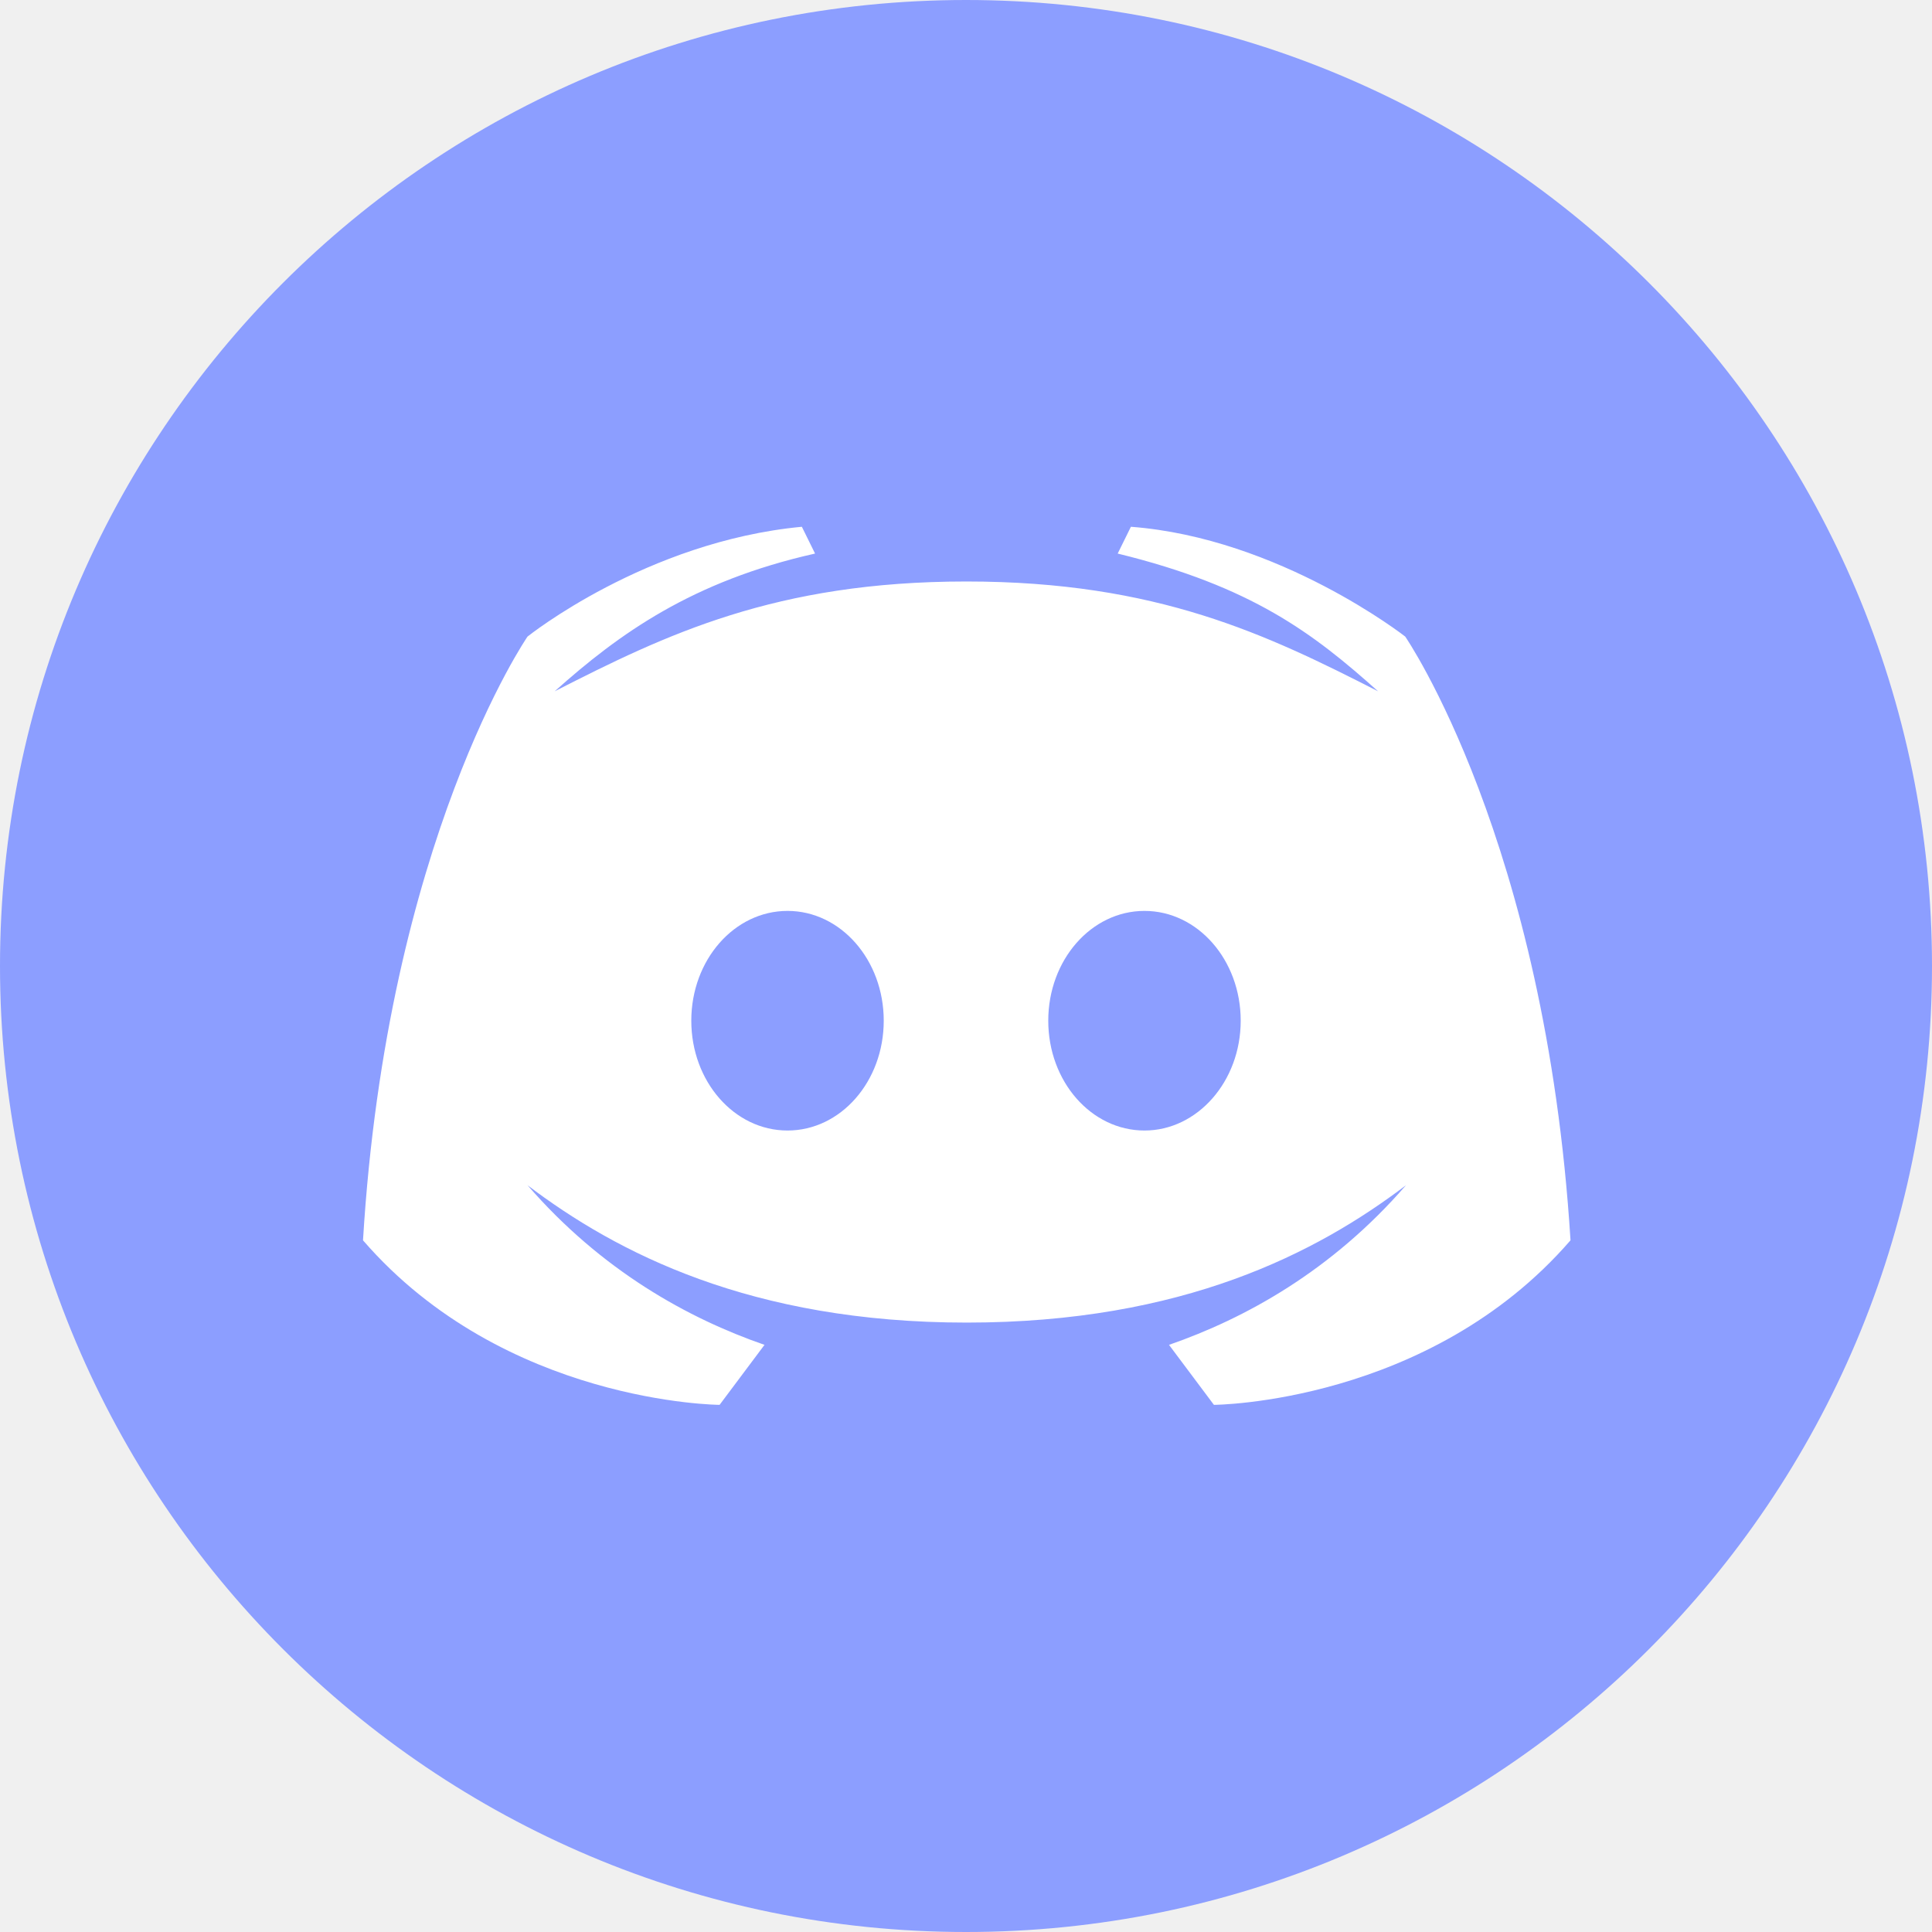
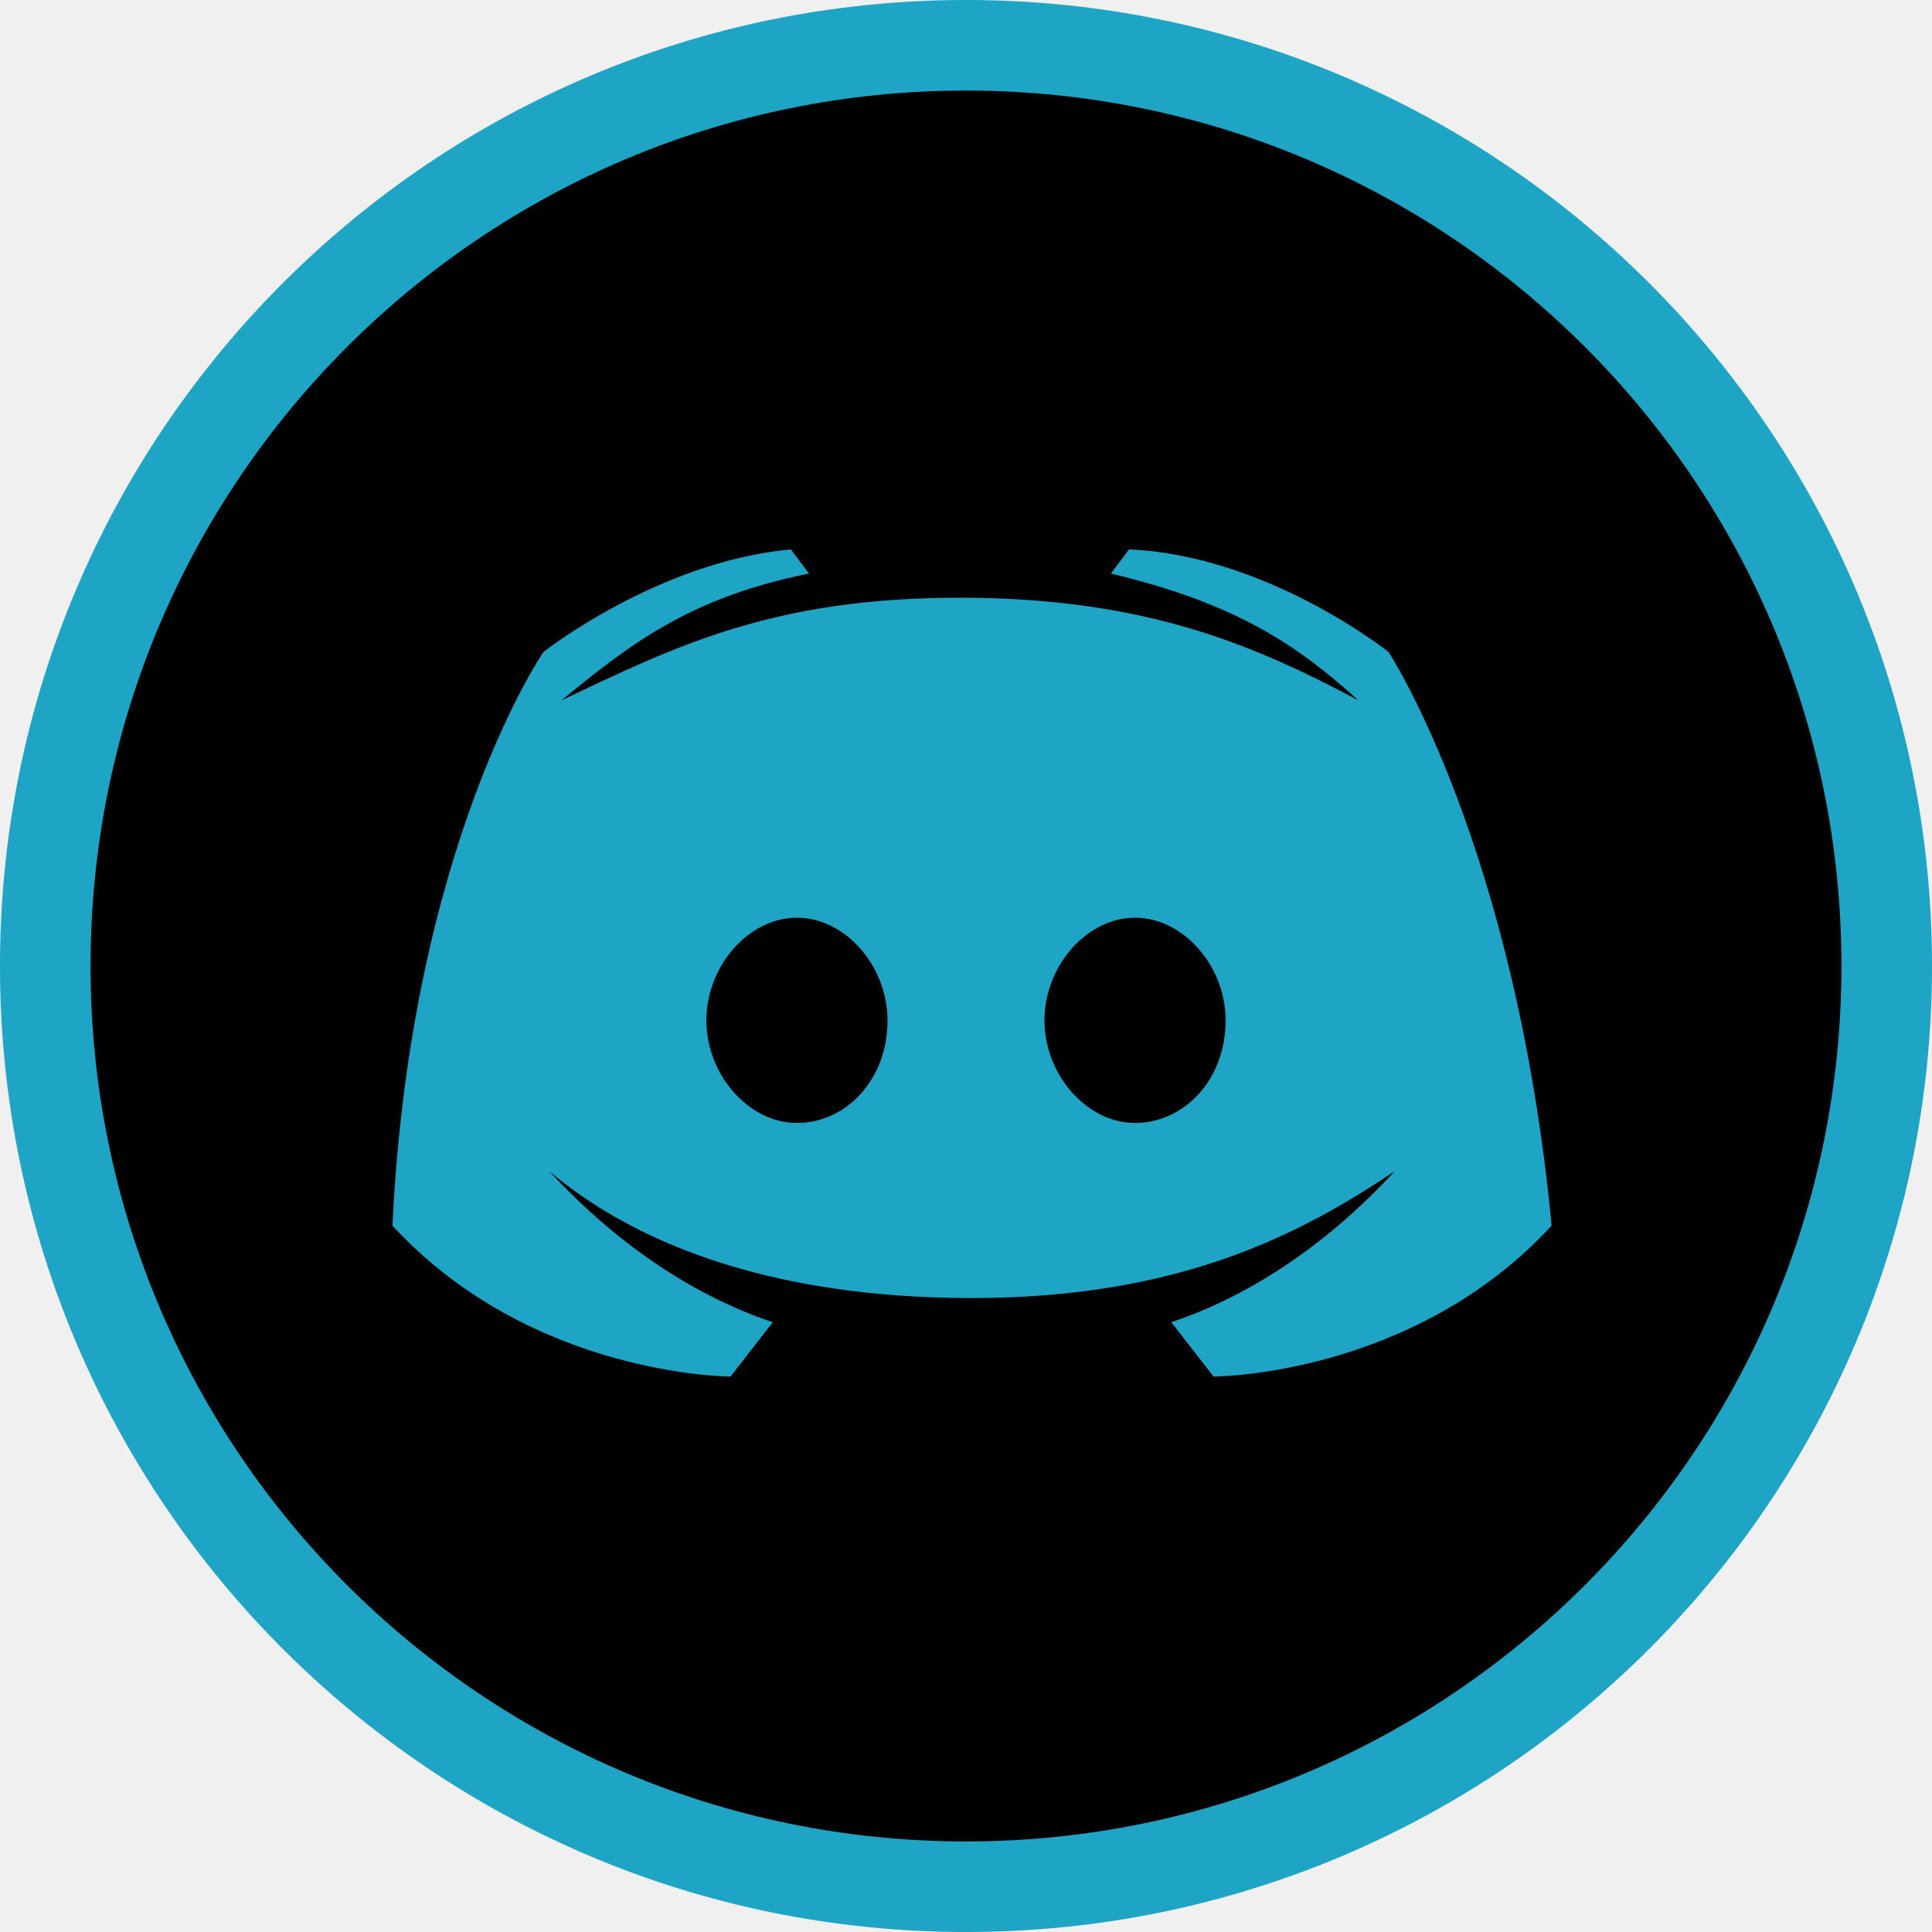
- <svg xmlns="http://www.w3.org/2000/svg" enable-background="new 0 0 512 512" id="Layer_1" version="1.1" viewBox="0 0 512 512" xml:space="preserve">
-   <circle cx="256" cy="256" fill="#8C9EFF" id="ellipse" r="256" />
-   <path d="M372.4,168.7c0,0-33.3-26.1-72.7-29.1l-3.5,7.1c35.6,8.7,51.9,21.2,69,36.5  c-29.4-15-58.5-29.1-109.1-29.1s-79.7,14.1-109.1,29.1c17.1-15.3,36.5-29.2,69-36.5l-3.5-7.1c-41.3,3.9-72.7,29.1-72.7,29.1  s-37.2,54-43.6,160c37.5,43.3,94.5,43.6,94.5,43.6l11.9-15.9c-20.2-7-43.1-19.6-62.8-42.3c23.5,17.8,59.1,36.4,116.4,36.4  s92.8-18.5,116.4-36.4c-19.7,22.7-42.6,35.3-62.8,42.3l11.9,15.9c0,0,57-0.3,94.5-43.6C409.6,222.7,372.4,168.7,372.4,168.7z   M208.7,299.6c-14.1,0-25.5-13-25.5-29.1s11.4-29.1,25.5-29.1c14.1,0,25.5,13,25.5,29.1S222.8,299.6,208.7,299.6z M303.3,299.6  c-14.1,0-25.5-13-25.5-29.1s11.4-29.1,25.5-29.1s25.5,13,25.5,29.1S317.3,299.6,303.3,299.6z" fill="#FFFFFF" id="logo" />
+ <svg xmlns="http://www.w3.org/2000/svg" version="1.1" id="Layer_1" x="0px" y="0px" viewBox="0 0 32 32" style="enable-background:new 0 0 32 32;" xml:space="preserve">
+   <style type="text/css">
+ 	.st0{fill:#1EA4C4;}
+ </style>
+   <circle class="st0" cx="16" cy="16" r="16" />
+   <circle id="ellipse" cx="16" cy="16" r="14.5" />
+   <path id="logo" class="st0" d="M23,10.8c0,0-2-1.6-4.3-1.7l-0.3,0.4c2.1,0.5,3.1,1.2,4.1,2.1c-1.7-0.9-3.5-1.7-6.6-1.7  s-4.7,0.8-6.6,1.7c1.1-0.9,2.1-1.7,4.1-2.1l-0.3-0.4C10.9,9.3,9,10.8,9,10.8S6.8,14,6.5,20.3c2.3,2.5,5.6,2.5,5.6,2.5l0.7-0.9  c-1.2-0.4-2.5-1.2-3.7-2.5c1.3,1.1,3.5,2.1,7,2.1s5.5-1.1,7-2.1c-1.2,1.3-2.5,2.1-3.7,2.5l0.7,0.9c0,0,3.3,0,5.6-2.5  C25.1,14,23,10.8,23,10.8z M13.2,18.6c-0.8,0-1.5-0.8-1.5-1.7c0-0.9,0.7-1.7,1.5-1.7s1.5,0.8,1.5,1.7C14.7,17.9,14,18.6,13.2,18.6z   M18.8,18.6c-0.8,0-1.5-0.8-1.5-1.7c0-0.9,0.7-1.7,1.5-1.7s1.5,0.8,1.5,1.7C20.3,17.9,19.6,18.6,18.8,18.6z" />
</svg>
